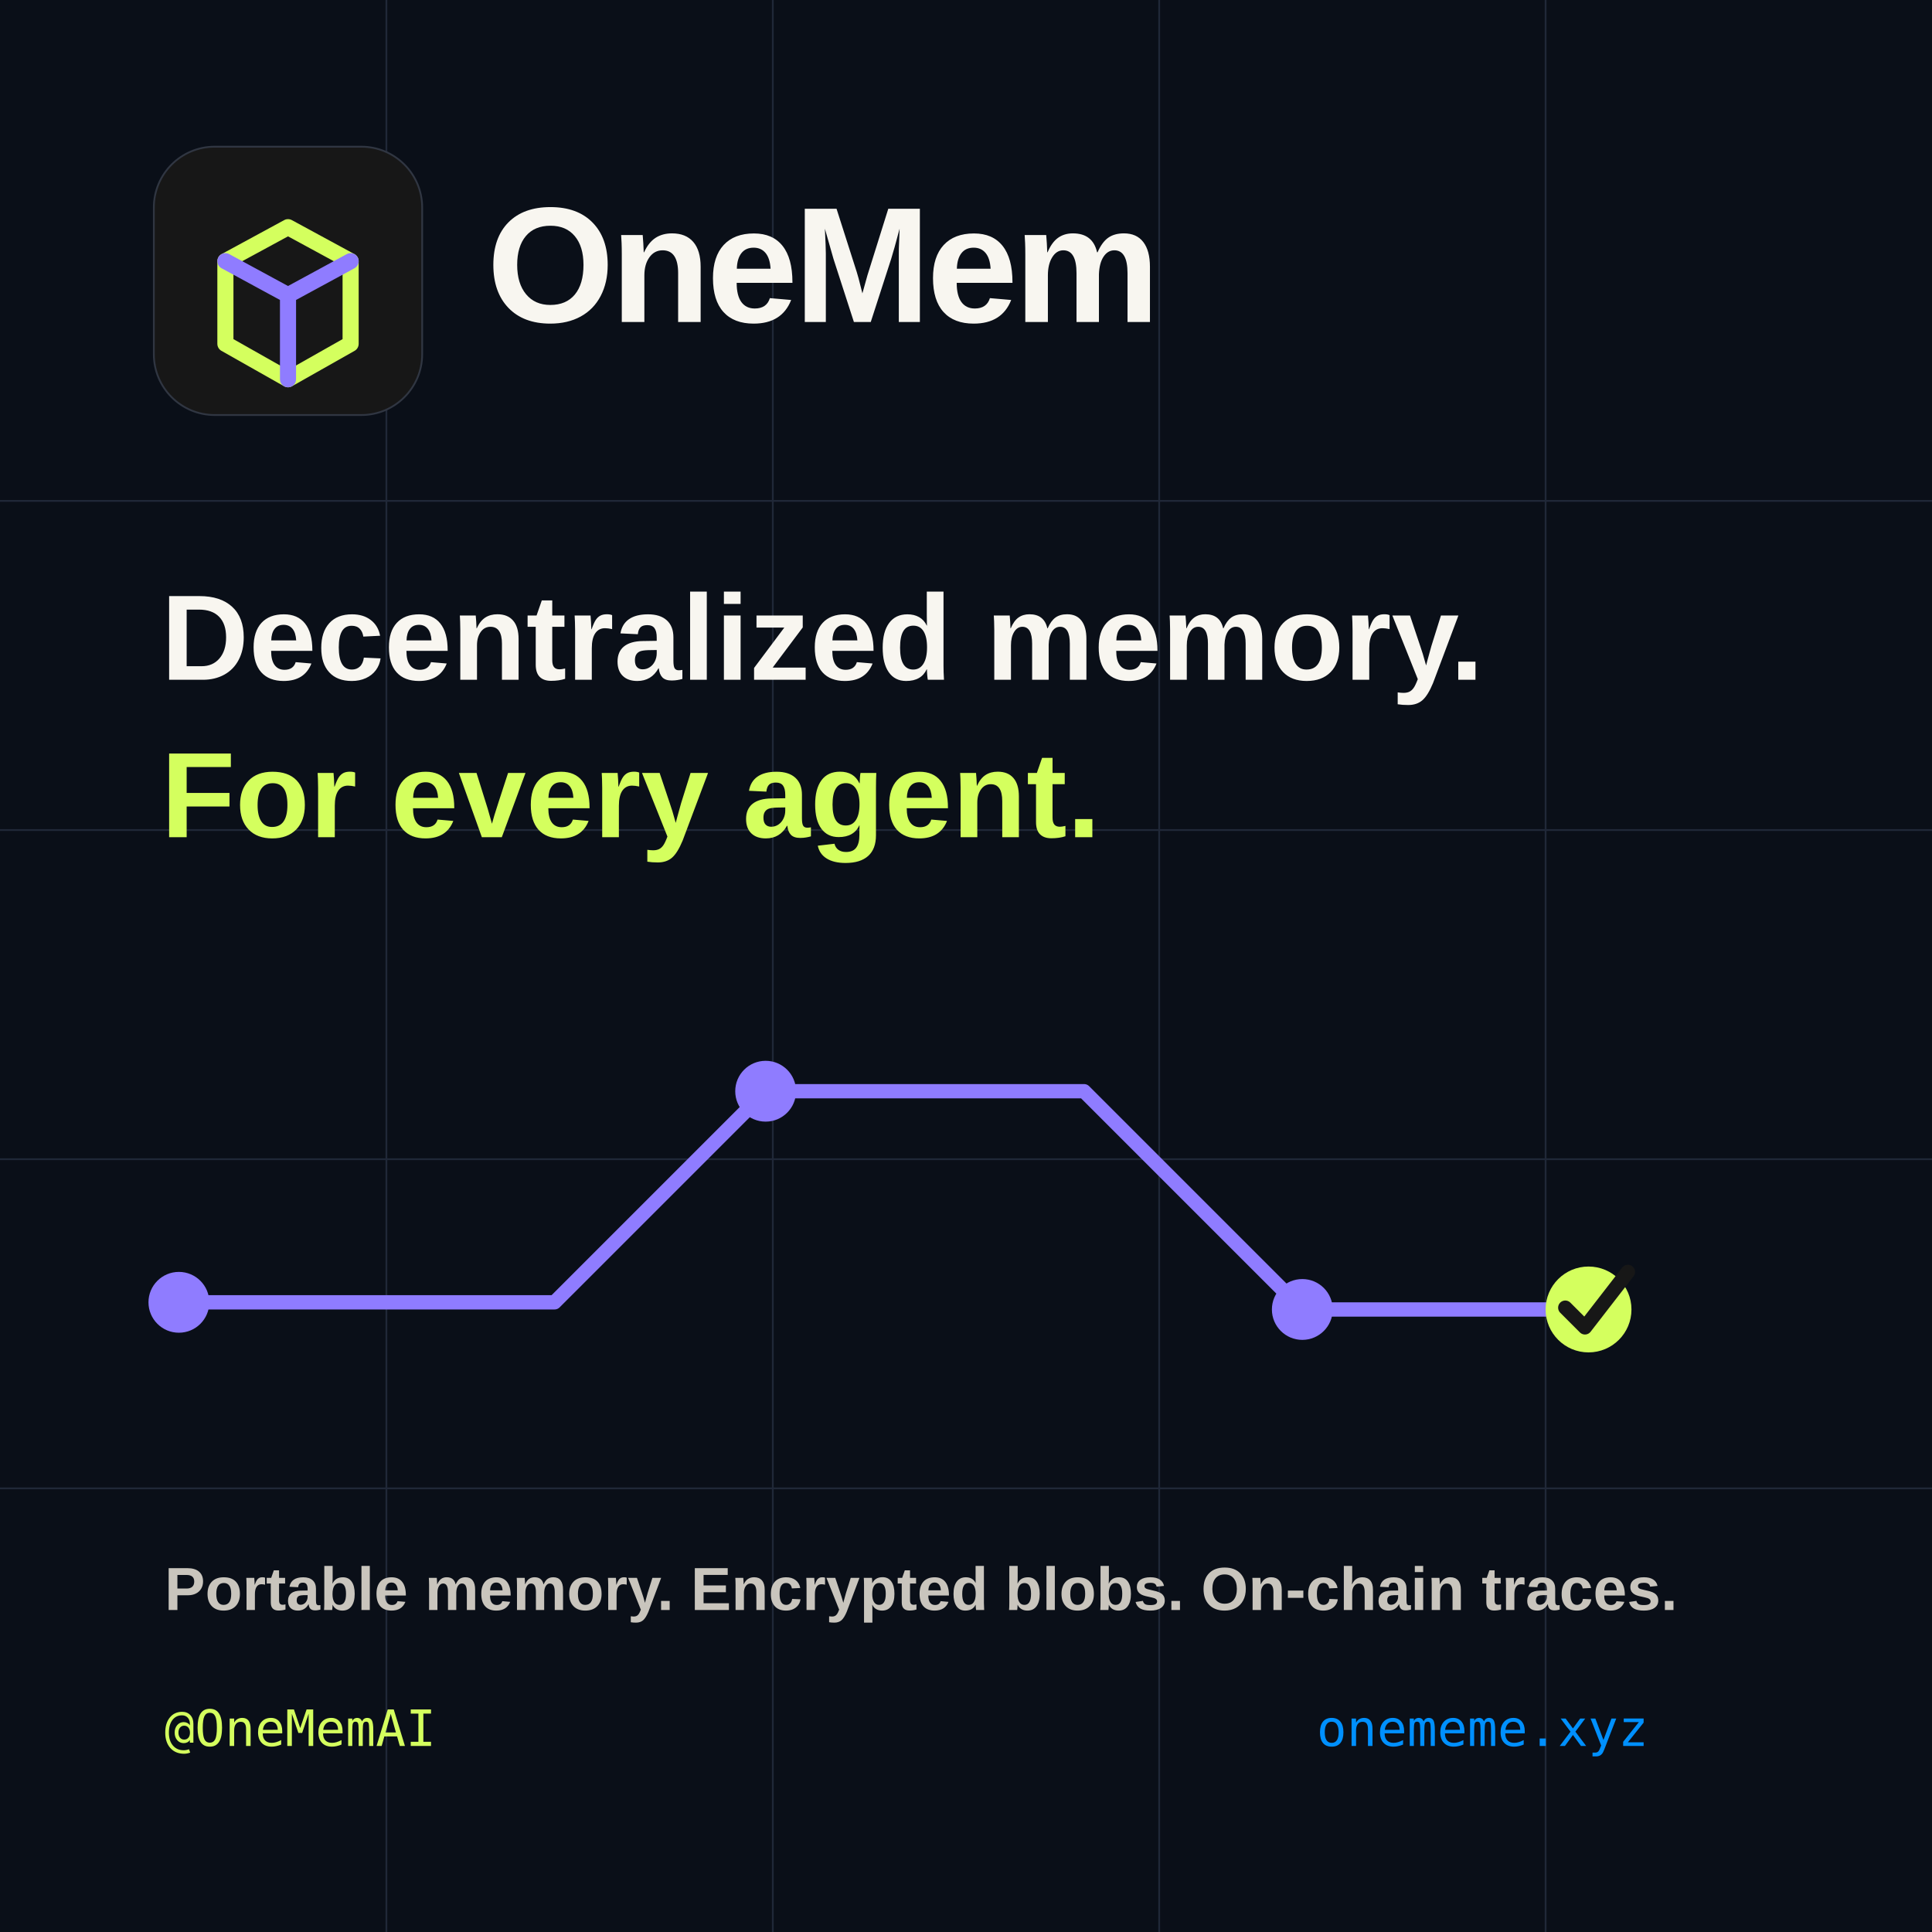
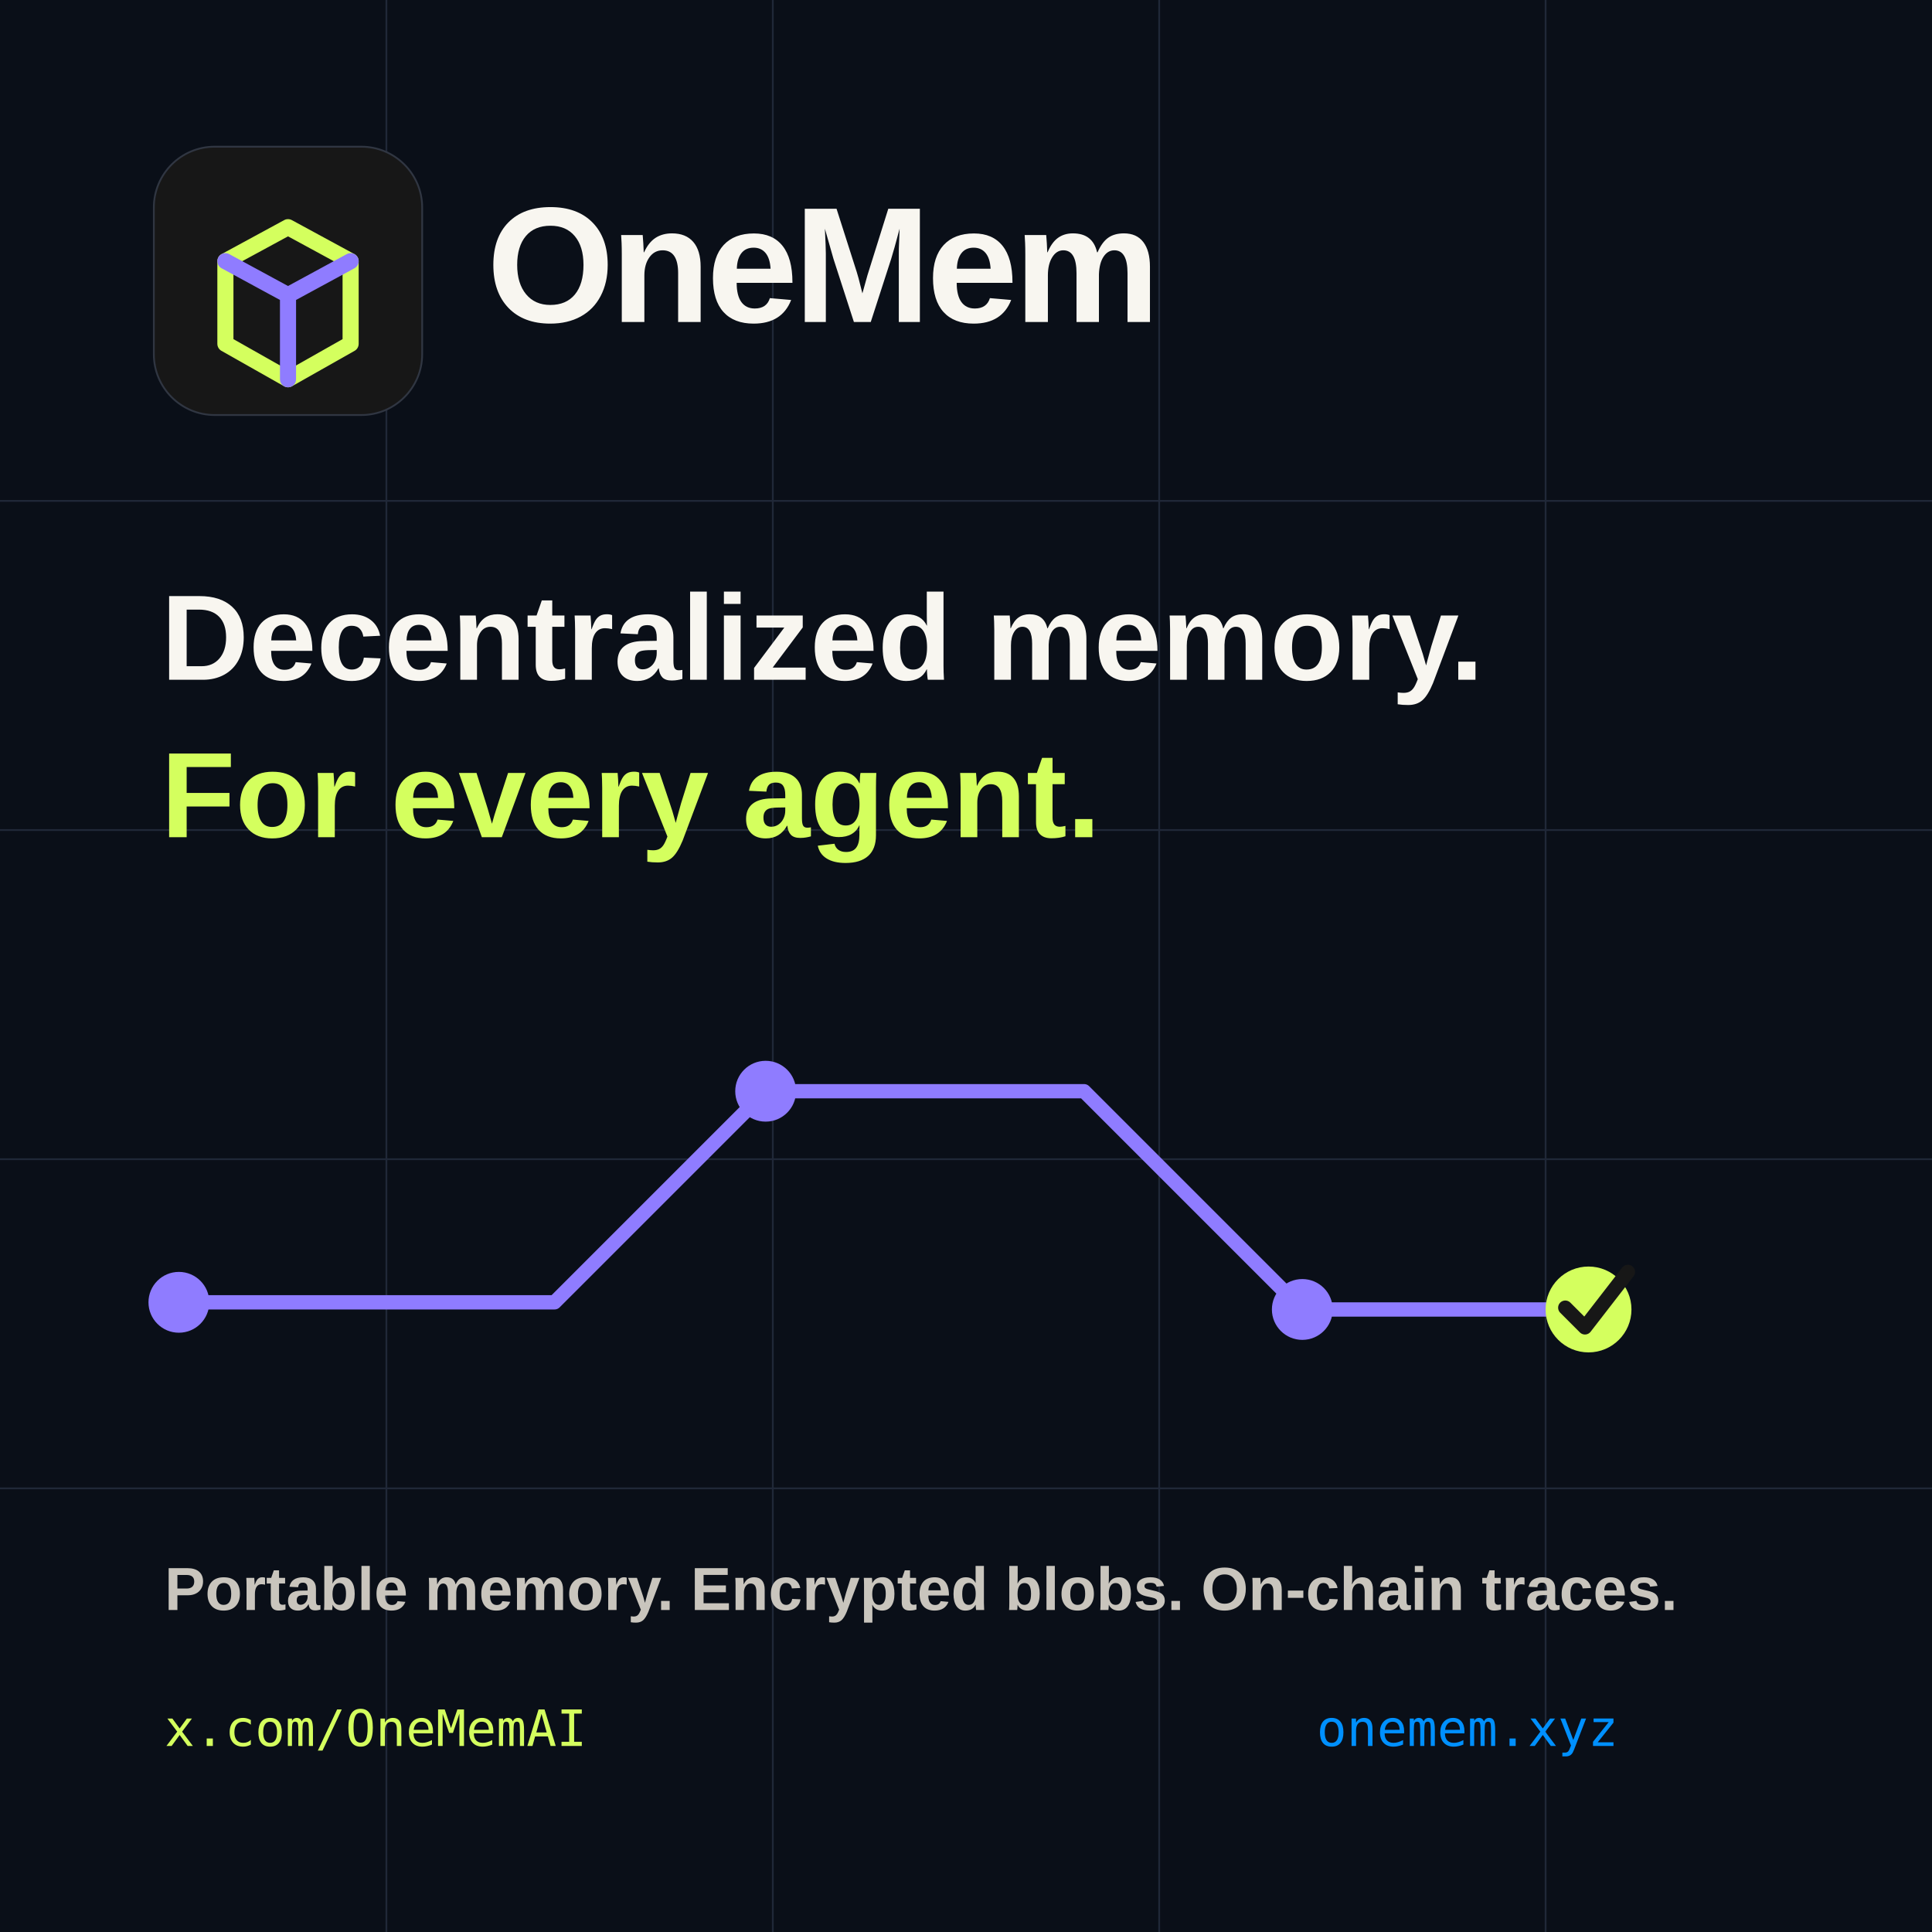
<svg xmlns="http://www.w3.org/2000/svg" width="1080" height="1080" viewBox="0 0 1080 1080" role="img" aria-labelledby="title desc">
  <rect width="1080" height="1080" fill="#0a0f18" />
  <path d="M0 832h1080M0 648h1080M0 464h1080M0 280h1080M216 0v1080M432 0v1080M648 0v1080M864 0v1080" stroke="#202838" stroke-width="1" />
  <rect x="86" y="82" width="150" height="150" rx="34" fill="#171717" stroke="#303642" />
  <path d="M126 146 161 127l35 19v46.2L161 212l-35-19.8z" fill="none" stroke="#d4ff5e" stroke-width="9" stroke-linejoin="round" />
  <path d="M126 146 161 165l35-19M161 165v47" fill="none" stroke="#8f7cff" stroke-width="9" stroke-linecap="round" stroke-linejoin="round" />
  <text x="272" y="180" fill="#f8f6f0" font-family="Bricolage Grotesque, Hanken Grotesk, Arial, sans-serif" font-size="92" font-weight="800" letter-spacing="-2.4">OneMem</text>
  <text x="90" y="380" fill="#f8f6f0" font-family="Bricolage Grotesque, Hanken Grotesk, Arial, sans-serif" font-size="68" font-weight="800">Decentralized memory.</text>
  <text x="90" y="468" fill="#d4ff5e" font-family="Bricolage Grotesque, Hanken Grotesk, Arial, sans-serif" font-size="68" font-weight="800">For every agent.</text>
  <path d="M100 728h210l118-118h178l122 122h160" fill="none" stroke="#8f7cff" stroke-width="8" stroke-linecap="round" stroke-linejoin="round" />
  <circle cx="100" cy="728" r="17" fill="#8f7cff" />
  <circle cx="428" cy="610" r="17" fill="#8f7cff" />
  <circle cx="728" cy="732" r="17" fill="#8f7cff" />
  <circle cx="888" cy="732" r="24" fill="#d4ff5e" />
  <path d="m875 731 11 11 24-31" fill="none" stroke="#171717" stroke-width="8" stroke-linecap="round" stroke-linejoin="round" />
  <text x="92" y="900" fill="#c9c5bd" font-family="Hanken Grotesk, Arial, sans-serif" font-size="34" font-weight="700">Portable memory. Encrypted blobs. On-chain traces.</text>
-   <text x="92" y="976" fill="#d4ff5e" font-family="JetBrains Mono, SFMono-Regular, Consolas, monospace" font-size="28">@OneMemAI</text>
-   <text x="736" y="976" fill="#0090ff" font-family="JetBrains Mono, SFMono-Regular, Consolas, monospace" font-size="28">onememe.xyz</text>
+   <text x="92" y="976" fill="#d4ff5e" font-family="JetBrains Mono, SFMono-Regular, Consolas, monospace" font-size="28">x.com/OneMemAI</text>
+   <text x="736" y="976" fill="#0090ff" font-family="JetBrains Mono, SFMono-Regular, Consolas, monospace" font-size="28">onemem.xyz</text>
</svg>
